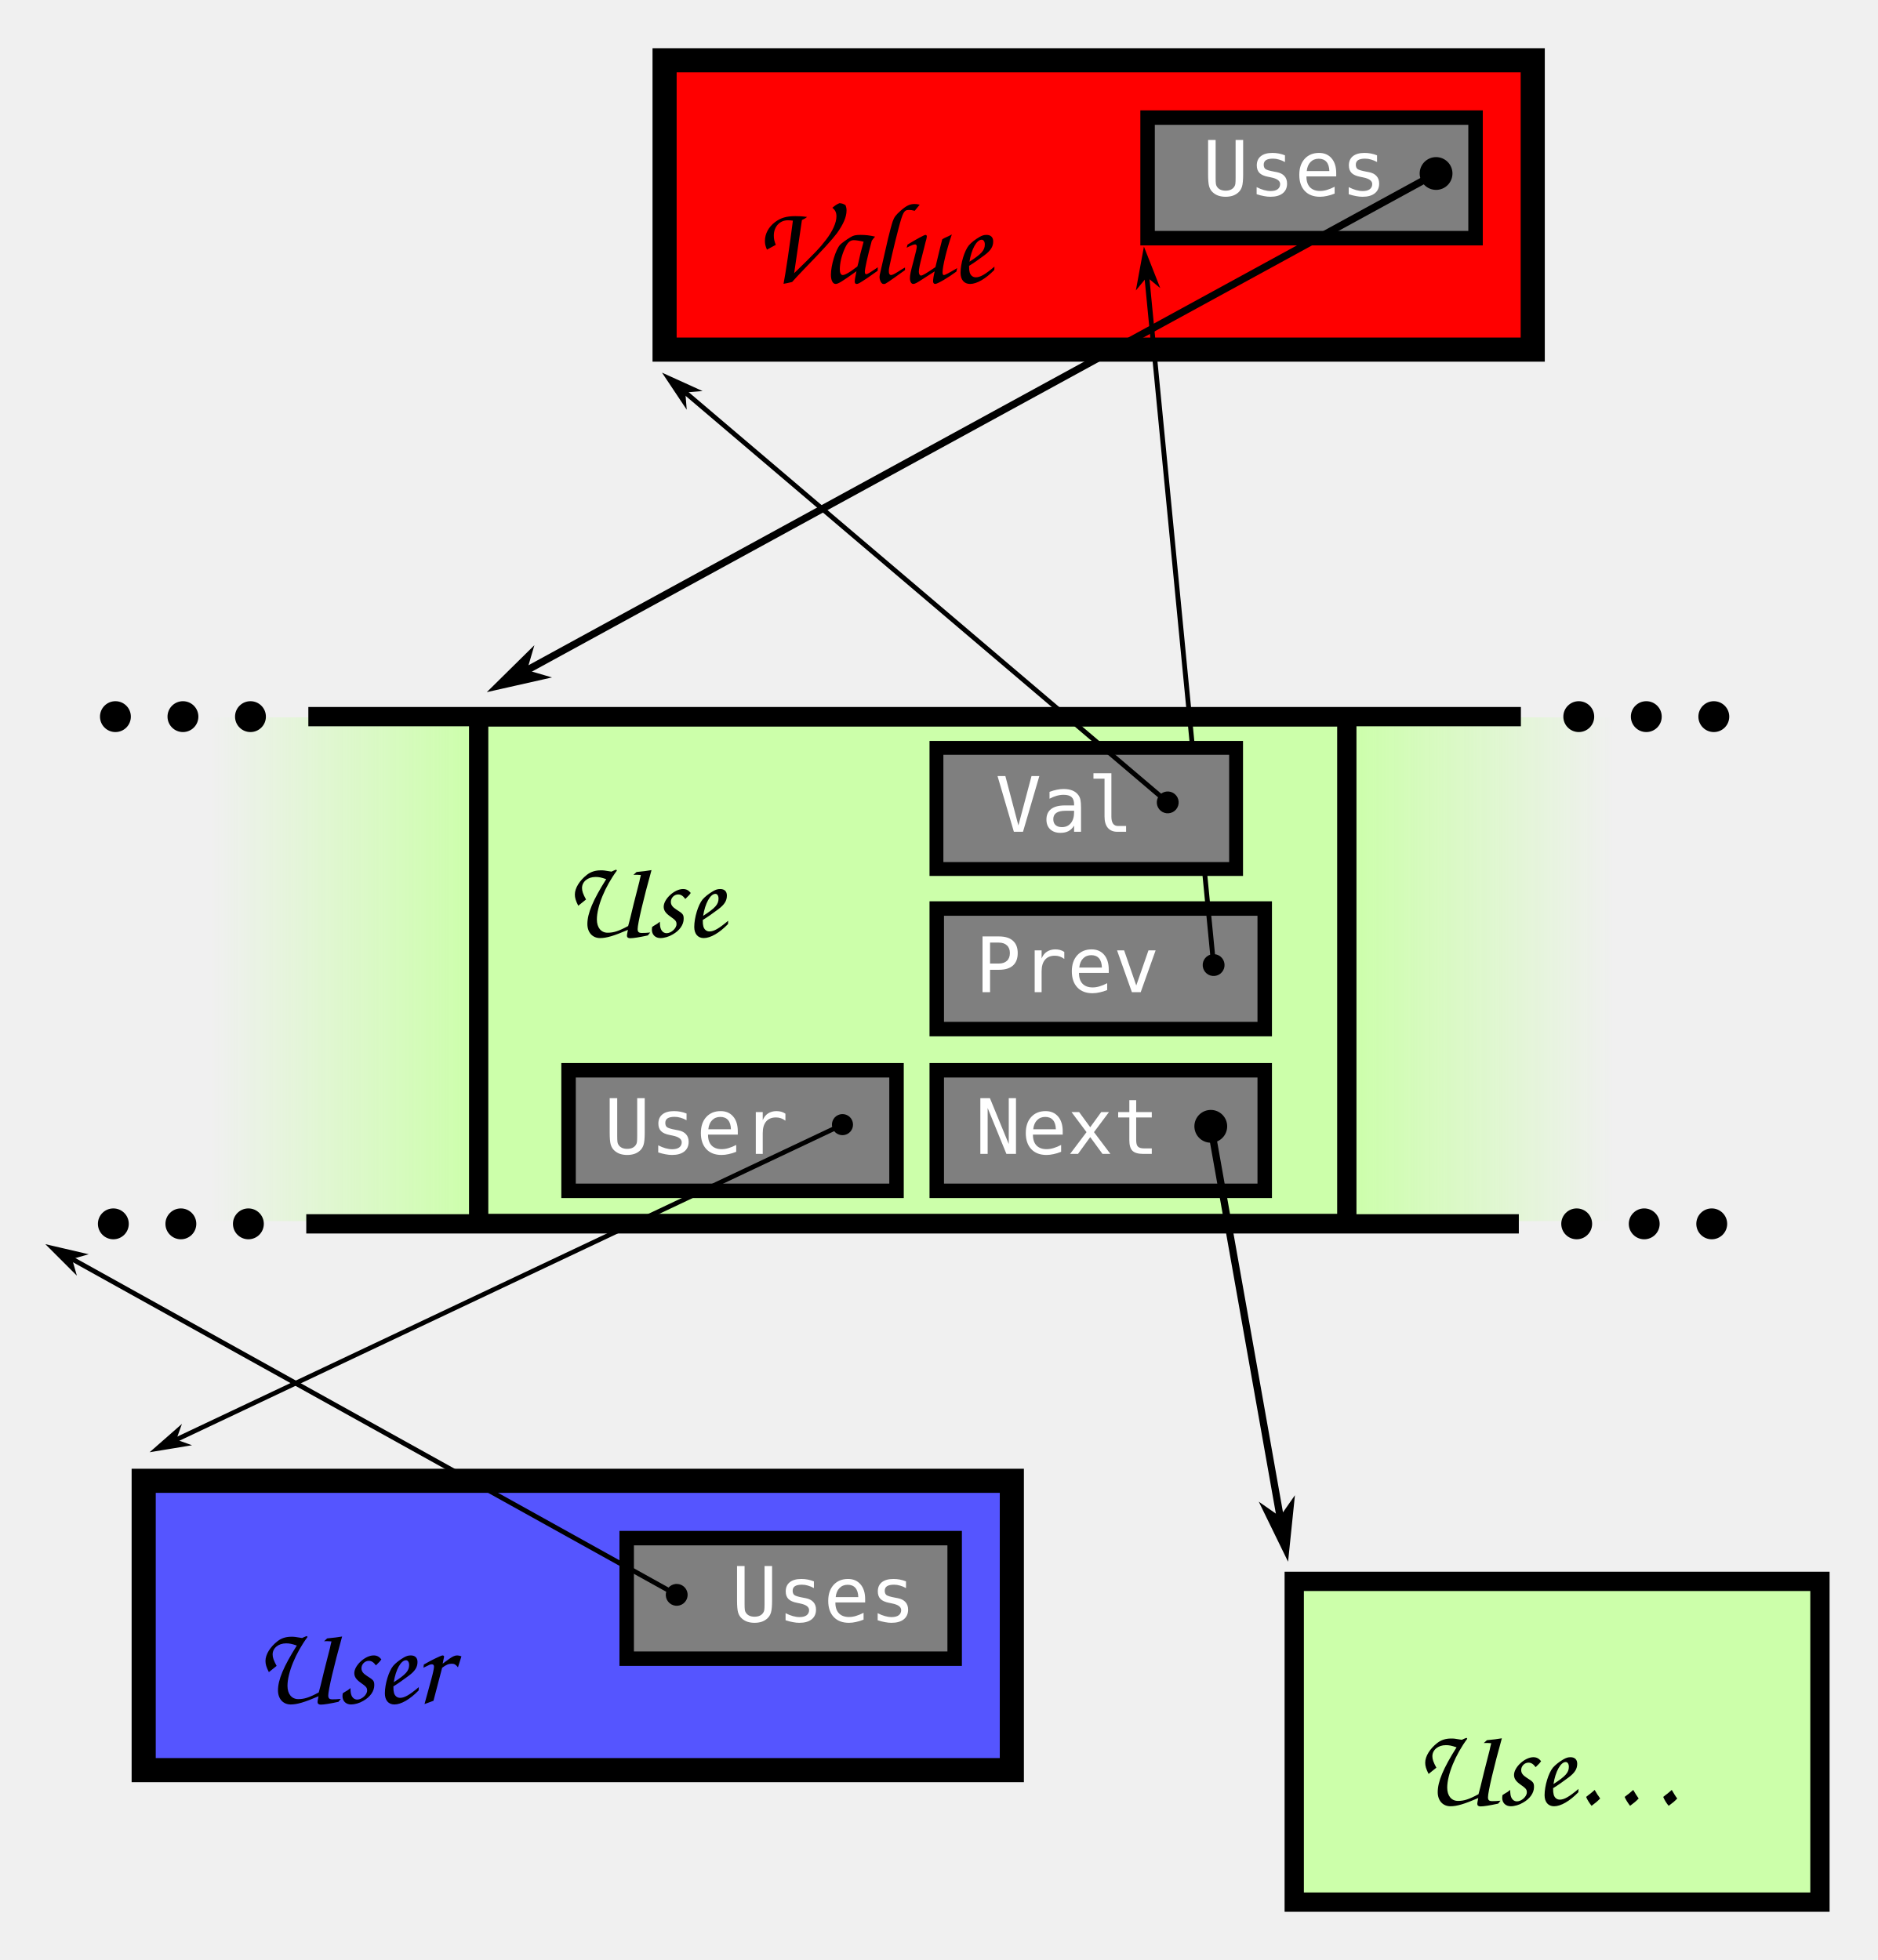
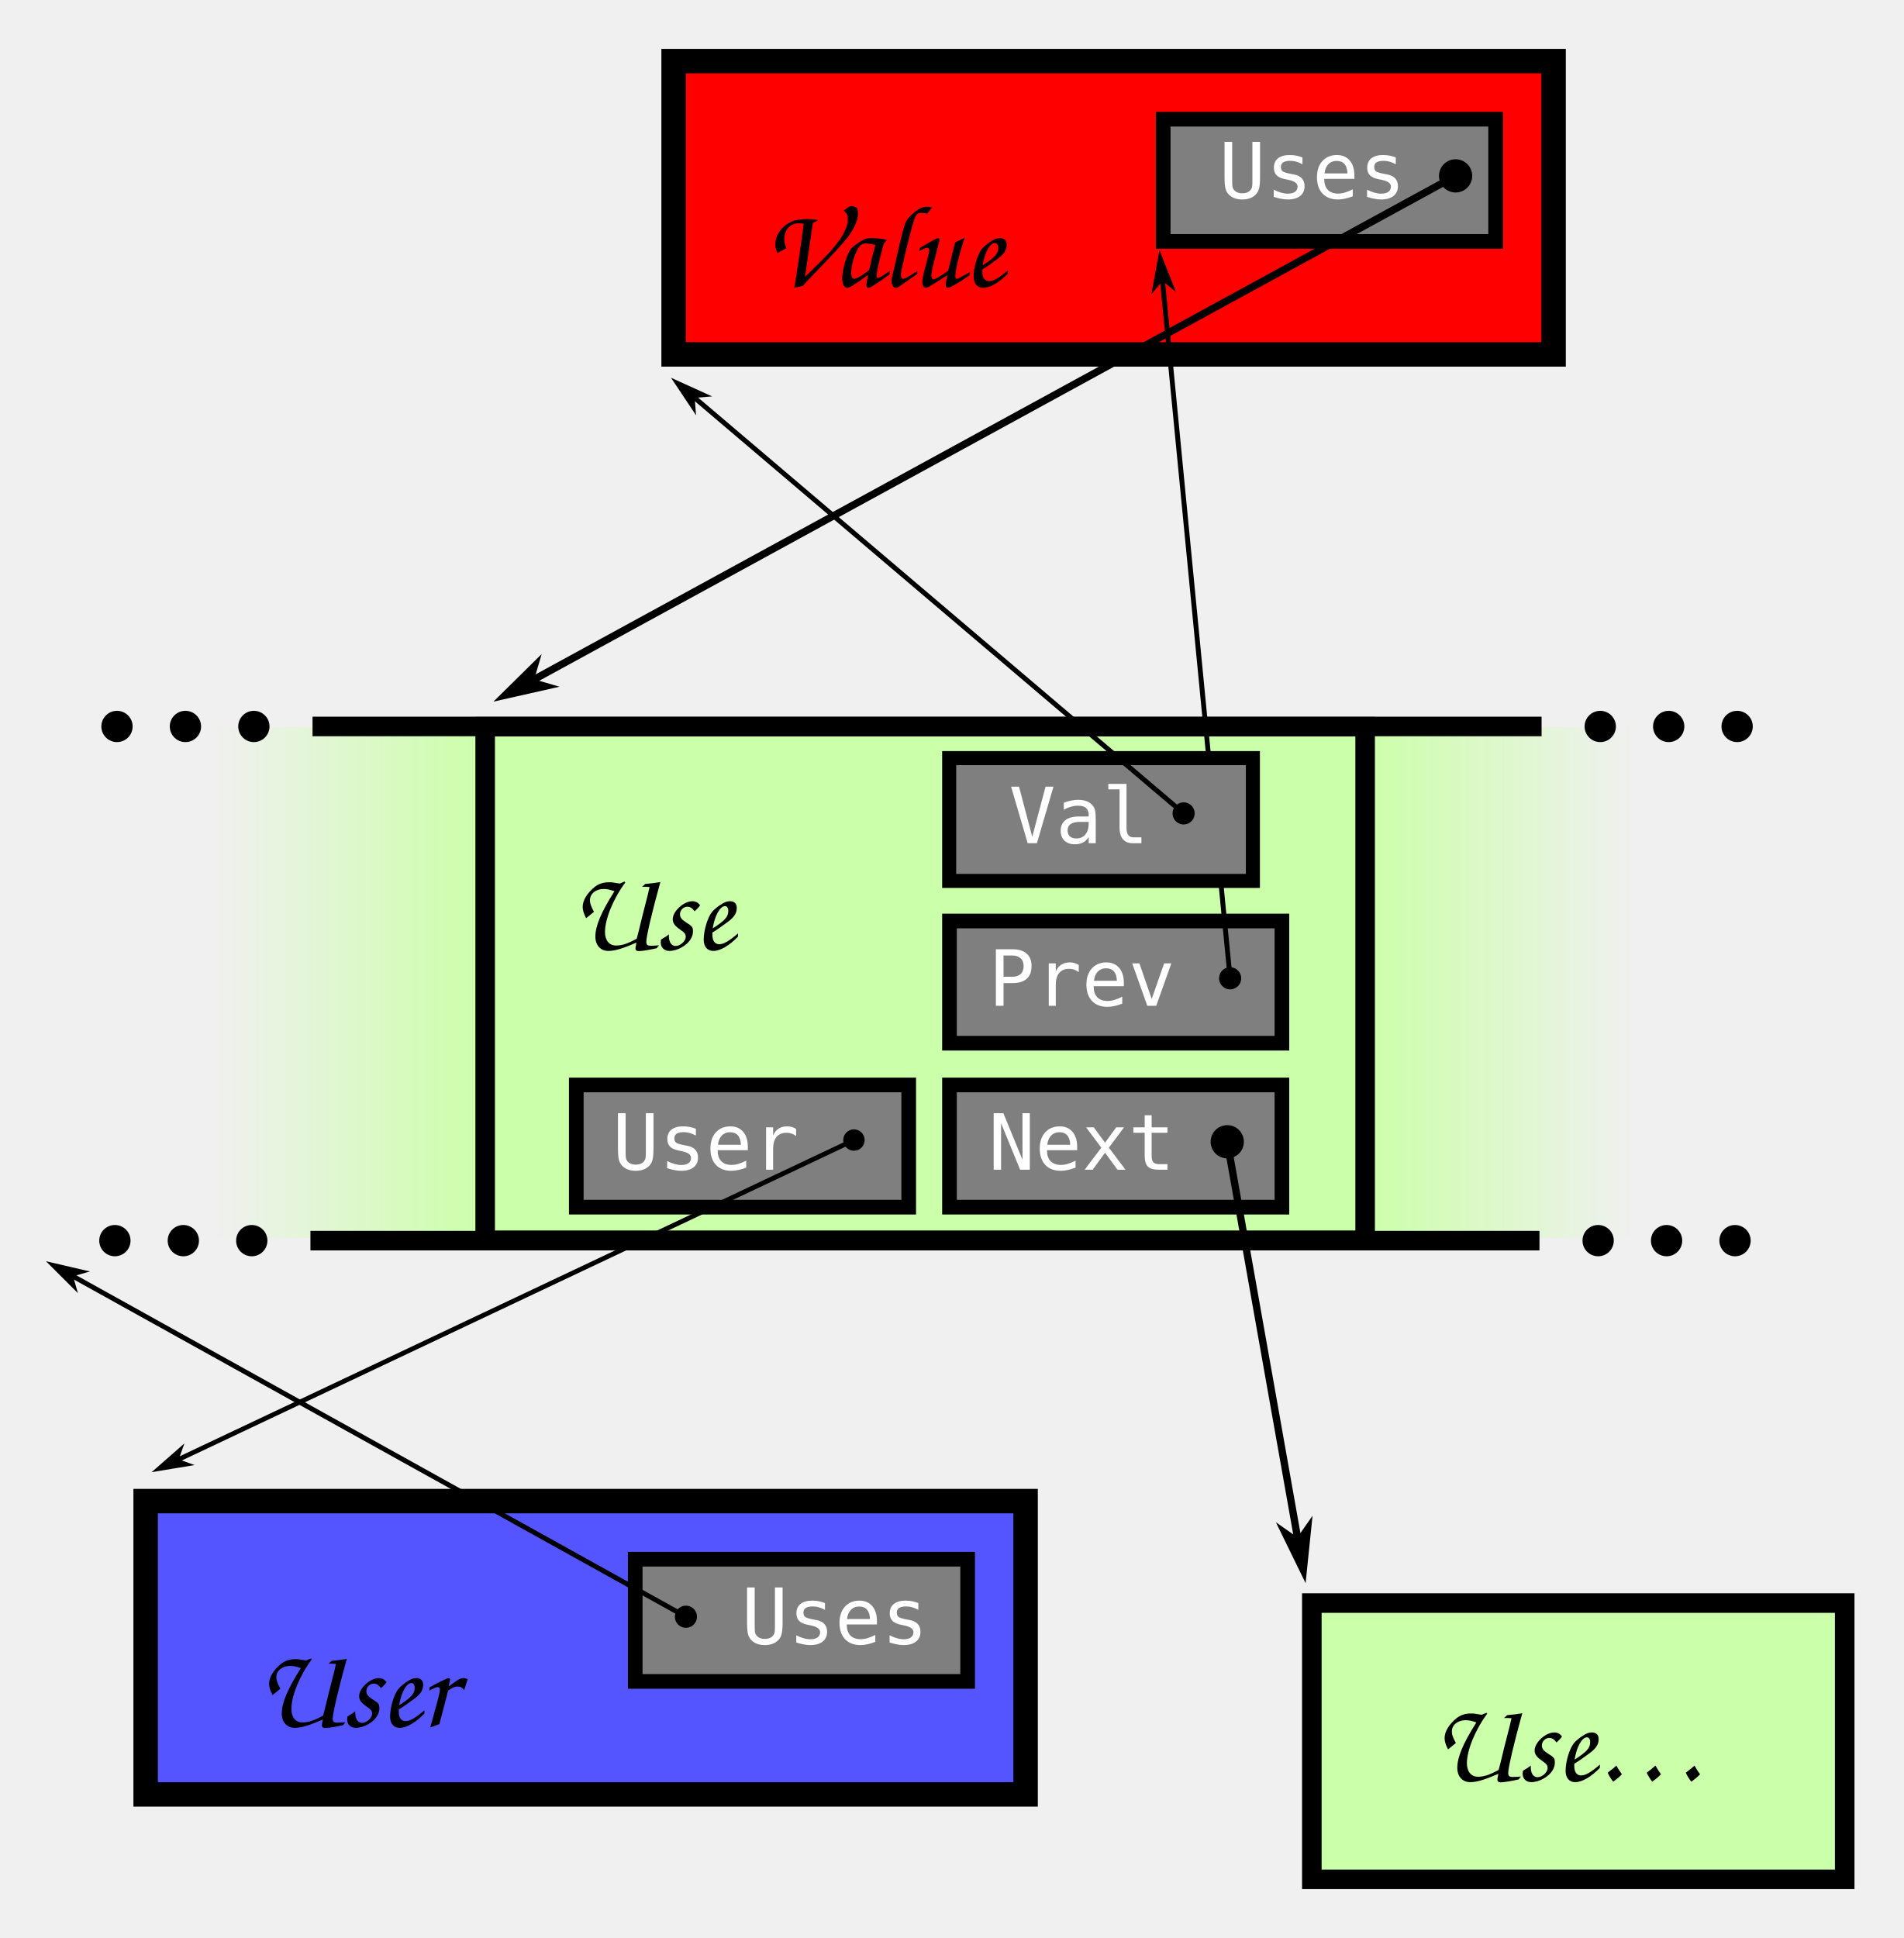
- <svg xmlns="http://www.w3.org/2000/svg" xmlns:xlink="http://www.w3.org/1999/xlink" width="389.343" height="406.451" id="svg2985" version="1.1">
+ <svg xmlns="http://www.w3.org/2000/svg" xmlns:xlink="http://www.w3.org/1999/xlink" width="389.343" height="396.451" id="svg2985" version="1.1">
  <use x="0" y="0" xlink:href="#rect4466" id="use4476" transform="matrix(-1,0,0,-1,378.4097,401.9739)" width="640" height="480" />
  <rect style="fill:url(#linearGradient4494);fill-opacity:1" id="rect4466" width="54.673" height="104.466" x="-98.514" y="-253.22" transform="scale(-1,-1)" />
  <defs id="defs2987">
    <linearGradient id="linearGradient4468">
      <stop style="stop-color:#ccffaa;stop-opacity:1;" offset="0" id="stop4470" />
      <stop style="stop-color:#ccffaa;stop-opacity:0;" offset="1" id="stop4472" />
    </linearGradient>
    <marker style="overflow:visible" id="InfiniteLineEnd" refX="0" refY="0" orient="auto">
      <g id="g4042" style="fill:#000000">
        <circle id="circle4044" r="0.8" cy="0" cx="3" />
        <circle id="circle4046" r="0.8" cy="0" cx="6.5" />
        <circle id="circle4048" r="0.8" cy="0" cx="10" />
      </g>
    </marker>
    <marker style="overflow:visible" id="InfiniteLineStart" refX="0" refY="0" orient="auto">
      <g id="g4051" style="fill:#000000" transform="translate(-13,0)">
        <circle d="M 3.8,0 C 3.8,0.442 3.442,0.8 3,0.8 2.558,0.8 2.2,0.442 2.2,0 c 0,-0.442 0.358,-0.8 0.8,-0.8 0.442,0 0.8,0.358 0.8,0.8 z" id="circle4053" r="0.8" cy="0" cx="3" />
        <circle d="M 7.3,0 C 7.3,0.442 6.942,0.8 6.5,0.8 6.058,0.8 5.7,0.442 5.7,0 c 0,-0.442 0.358,-0.8 0.8,-0.8 0.442,0 0.8,0.358 0.8,0.8 z" id="circle4055" r="0.8" cy="0" cx="6.5" />
        <circle d="M 10.8,0 C 10.8,0.442 10.442,0.8 10,0.8 9.558,0.8 9.2,0.442 9.2,0 c 0,-0.442 0.358,-0.8 0.8,-0.8 0.442,0 0.8,0.358 0.8,0.8 z" id="circle4057" r="0.8" cy="0" cx="10" />
      </g>
    </marker>
    <marker orient="auto" refY="0" refX="0" id="DotM" style="overflow:visible">
      <path id="path3871" d="m -2.5,-1 c 0,2.76 -2.24,5 -5,5 -2.76,0 -5,-2.24 -5,-5 0,-2.76 2.24,-5 5,-5 2.76,0 5,2.24 5,5 z" style="fill-rule:evenodd;stroke:#000000;stroke-width:1pt" transform="matrix(0.4,0,0,0.4,2.96,0.4)" />
    </marker>
    <marker orient="auto" refY="0" refX="0" id="Arrow1Mend" style="overflow:visible">
      <path id="path3816" d="M 0,0 5,-5 -12.5,0 5,5 0,0 z" style="fill-rule:evenodd;stroke:#000000;stroke-width:1pt" transform="matrix(-0.4,0,0,-0.4,-4,0)" />
    </marker>
    <marker orient="auto" refY="0" refX="0" id="DotS" style="overflow:visible">
      <path id="path3874" d="m -2.5,-1 c 0,2.76 -2.24,5 -5,5 -2.76,0 -5,-2.24 -5,-5 0,-2.76 2.24,-5 5,-5 2.76,0 5,2.24 5,5 z" style="fill-rule:evenodd;stroke:#000000;stroke-width:1pt" transform="matrix(0.2,0,0,0.2,1.48,0.2)" />
    </marker>
    <marker refY="50" refX="50" markerHeight="5" markerWidth="5" viewBox="0 0 100 100" se_type="mcircle" orient="auto" markerUnits="strokeWidth" id="se_marker_start_svg_5">
      <circle cy="50" cx="50" r="30" id="circle2990" style="fill:#000000;stroke:#000000;stroke-width:10" />
    </marker>
    <marker refY="50" refX="50" markerHeight="5" markerWidth="5" viewBox="0 0 100 100" se_type="rightarrow" orient="auto" markerUnits="strokeWidth" id="se_marker_end_svg_5">
      <path d="M 100,50 0,90 30,50 0,10 z" id="path2993" style="fill:#000000;stroke:#000000;stroke-width:10" />
    </marker>
    <linearGradient xlink:href="#linearGradient4468" id="linearGradient4494" gradientUnits="userSpaceOnUse" gradientTransform="translate(-150.7475,-464.5924)" x1="52.233" y1="263.605" x2="106.906" y2="263.605" />
  </defs>
  <rect style="fill:#ff0000;stroke:#000000;stroke-width:5" x="137.793" y="12.5" width="180" height="60" id="svg_1" />
  <text style="font-size:24px;text-anchor:middle;fill:#000000;stroke:#000000;stroke-width:0;font-family:Cursive" x="180.663" y="58.572" id="svg_2" font-size="24" xml:space="preserve">Value</text>
  <rect style="fill:#7f7f7f;stroke:#000000;stroke-width:3;stroke-miterlimit:4;stroke-dasharray:none" x="237.937" y="24.388" width="68" height="25" id="svg_3" />
  <text style="font-size:15.857px;text-anchor:middle;fill:#ffffff;stroke:#000000;stroke-width:0;font-family:Monospace" x="268.437" y="40.584" id="svg_4" font-size="24" xml:space="preserve">Uses</text>
  <rect id="rect3793" height="105.074" width="180" y="148.655" x="99.245" style="fill:#ccffaa;stroke:#000000;stroke-width:4;stroke-miterlimit:4;stroke-dasharray:none" />
  <text xml:space="preserve" font-size="24" id="text3795" y="194.215" x="133.209" style="font-size:24px;text-anchor:middle;fill:#000000;stroke:#000000;stroke-width:0;font-family:Cursive">Use</text>
  <rect id="rect3797" height="25" width="68" y="188.406" x="194.224" style="fill:#7f7f7f;stroke:#000000;stroke-width:3;stroke-miterlimit:4;stroke-dasharray:none" />
  <text xml:space="preserve" font-size="24" id="text3799" y="205.75" x="221.279" style="font-size:15.857px;text-anchor:middle;fill:#ffffff;stroke:#000000;stroke-width:0;font-family:Monospace">Prev</text>
  <path style="fill:none;stroke:#000000;stroke-width:1.5;stroke-linecap:butt;stroke-linejoin:miter;stroke-opacity:1;marker-start:url(#DotM);marker-end:url(#Arrow1Mend);stroke-miterlimit:4;stroke-dasharray:none" d="M 297.699,36.008 103.522,142.115" id="path3801" />
  <path style="fill:none;stroke:#000000;stroke-width:1px;stroke-linecap:butt;stroke-linejoin:miter;stroke-opacity:1;marker-start:url(#DotM);marker-end:url(#Arrow1Mend)" d="M 251.626,200.088 237.367,53.103" id="path4633" />
  <rect style="fill:#7f7f7f;stroke:#000000;stroke-width:3;stroke-miterlimit:4;stroke-dasharray:none" x="194.224" y="221.946" width="68" height="25" id="rect5015" />
  <text style="font-size:15.857px;text-anchor:middle;fill:#ffffff;stroke:#000000;stroke-width:0;font-family:Monospace" x="221.279" y="239.29" id="text5017" font-size="24" xml:space="preserve">Next</text>
  <path style="fill:none;stroke:#000000;stroke-width:4;stroke-linecap:butt;stroke-linejoin:miter;stroke-miterlimit:4;stroke-opacity:1;stroke-dasharray:none;marker-start:url(#InfiniteLineStart);marker-end:url(#InfiniteLineEnd)" d="m 63.931,148.61 251.408,0" id="path5019" />
  <use x="0" y="0" xlink:href="#path5019" id="use5426" transform="translate(-0.4304933,105.1839)" width="640" height="480" />
  <rect id="rect5428" height="60" width="180" y="307.077" x="29.792" style="fill:#5555ff;stroke:#000000;stroke-width:5" />
  <text xml:space="preserve" font-size="24" id="text5430" y="353.148" x="72.662" style="font-size:24px;text-anchor:middle;fill:#000000;stroke:#000000;stroke-width:0;font-family:Cursive">User</text>
  <rect id="rect5432" height="25" width="68" y="318.965" x="129.936" style="fill:#7f7f7f;stroke:#000000;stroke-width:3;stroke-miterlimit:4;stroke-dasharray:none" />
  <text xml:space="preserve" font-size="24" id="text5434" y="336.309" x="170.768" style="font-size:15.857px;text-anchor:middle;fill:#ffffff;stroke:#000000;stroke-width:0;font-family:Monospace">Uses</text>
  <rect id="rect3028" height="25" width="68" y="221.946" x="117.882" style="fill:#7f7f7f;stroke:#000000;stroke-width:3;stroke-miterlimit:4;stroke-dasharray:none" />
  <text xml:space="preserve" font-size="24" id="text3030" y="239.29" x="144.364" style="font-size:15.857px;text-anchor:middle;fill:#ffffff;stroke:#000000;stroke-width:0;font-family:Monospace">User</text>
  <path style="fill:none;stroke:#000000;stroke-width:1px;stroke-linecap:butt;stroke-linejoin:miter;stroke-opacity:1;marker-start:url(#DotM);marker-end:url(#Arrow1Mend)" d="M 140.272,330.709 11.124,258.96" id="path3034" />
  <path id="path4264" d="m 251.052,233.628 15.498,87.323" style="fill:none;stroke:#000000;stroke-width:1.5;stroke-linecap:butt;stroke-linejoin:miter;stroke-opacity:1;marker-start:url(#DotM);marker-mid:none;marker-end:url(#Arrow1Mend);stroke-miterlimit:4;stroke-dasharray:none" />
  <rect style="fill:#7f7f7f;stroke:#000000;stroke-width:2.875;stroke-miterlimit:4;stroke-dasharray:none" x="194.161" y="155.084" width="62.125" height="25.125" id="rect4478" />
  <text style="font-size:15.857px;text-anchor:middle;fill:#ffffff;stroke:#000000;stroke-width:0;font-family:Monospace" x="220.706" y="172.491" id="text4480" font-size="24" xml:space="preserve">Val</text>
  <path id="path4484" d="M 174.643,233.235 32.737,300.343" style="fill:none;stroke:#000000;stroke-width:0.965px;stroke-linecap:butt;stroke-linejoin:miter;stroke-opacity:1;marker-start:url(#DotM);marker-end:url(#Arrow1Mend)" />
-   <rect style="fill:#ccffaa;stroke:#000000;stroke-width:4;stroke-miterlimit:4;stroke-dasharray:none" x="268.344" y="327.933" width="108.999" height="66.518" id="rect4486" />
-   <text style="font-size:24px;text-anchor:middle;fill:#000000;stroke:#000000;stroke-width:0;font-family:Cursive" x="321.519" y="374.255" id="text4488" font-size="24" xml:space="preserve">Use…</text>
+   <rect style="fill:#ccffaa;stroke:#000000;stroke-width:4;stroke-miterlimit:4;stroke-dasharray:none" x="268.344" y="327.933" width="108.999" height="56.518" id="rect4486" />
+   <text style="font-size:24px;text-anchor:middle;fill:#000000;stroke:#000000;stroke-width:0;font-family:Cursive" x="321.519" y="364.255" id="text4488" font-size="24" xml:space="preserve">Use…</text>
  <path id="path4490" d="M 242.084,166.37 138.759,78.551" style="fill:none;stroke:#000000;stroke-width:1px;stroke-linecap:butt;stroke-linejoin:miter;stroke-opacity:1;marker-start:url(#DotM);marker-end:url(#Arrow1Mend)" />
</svg>
